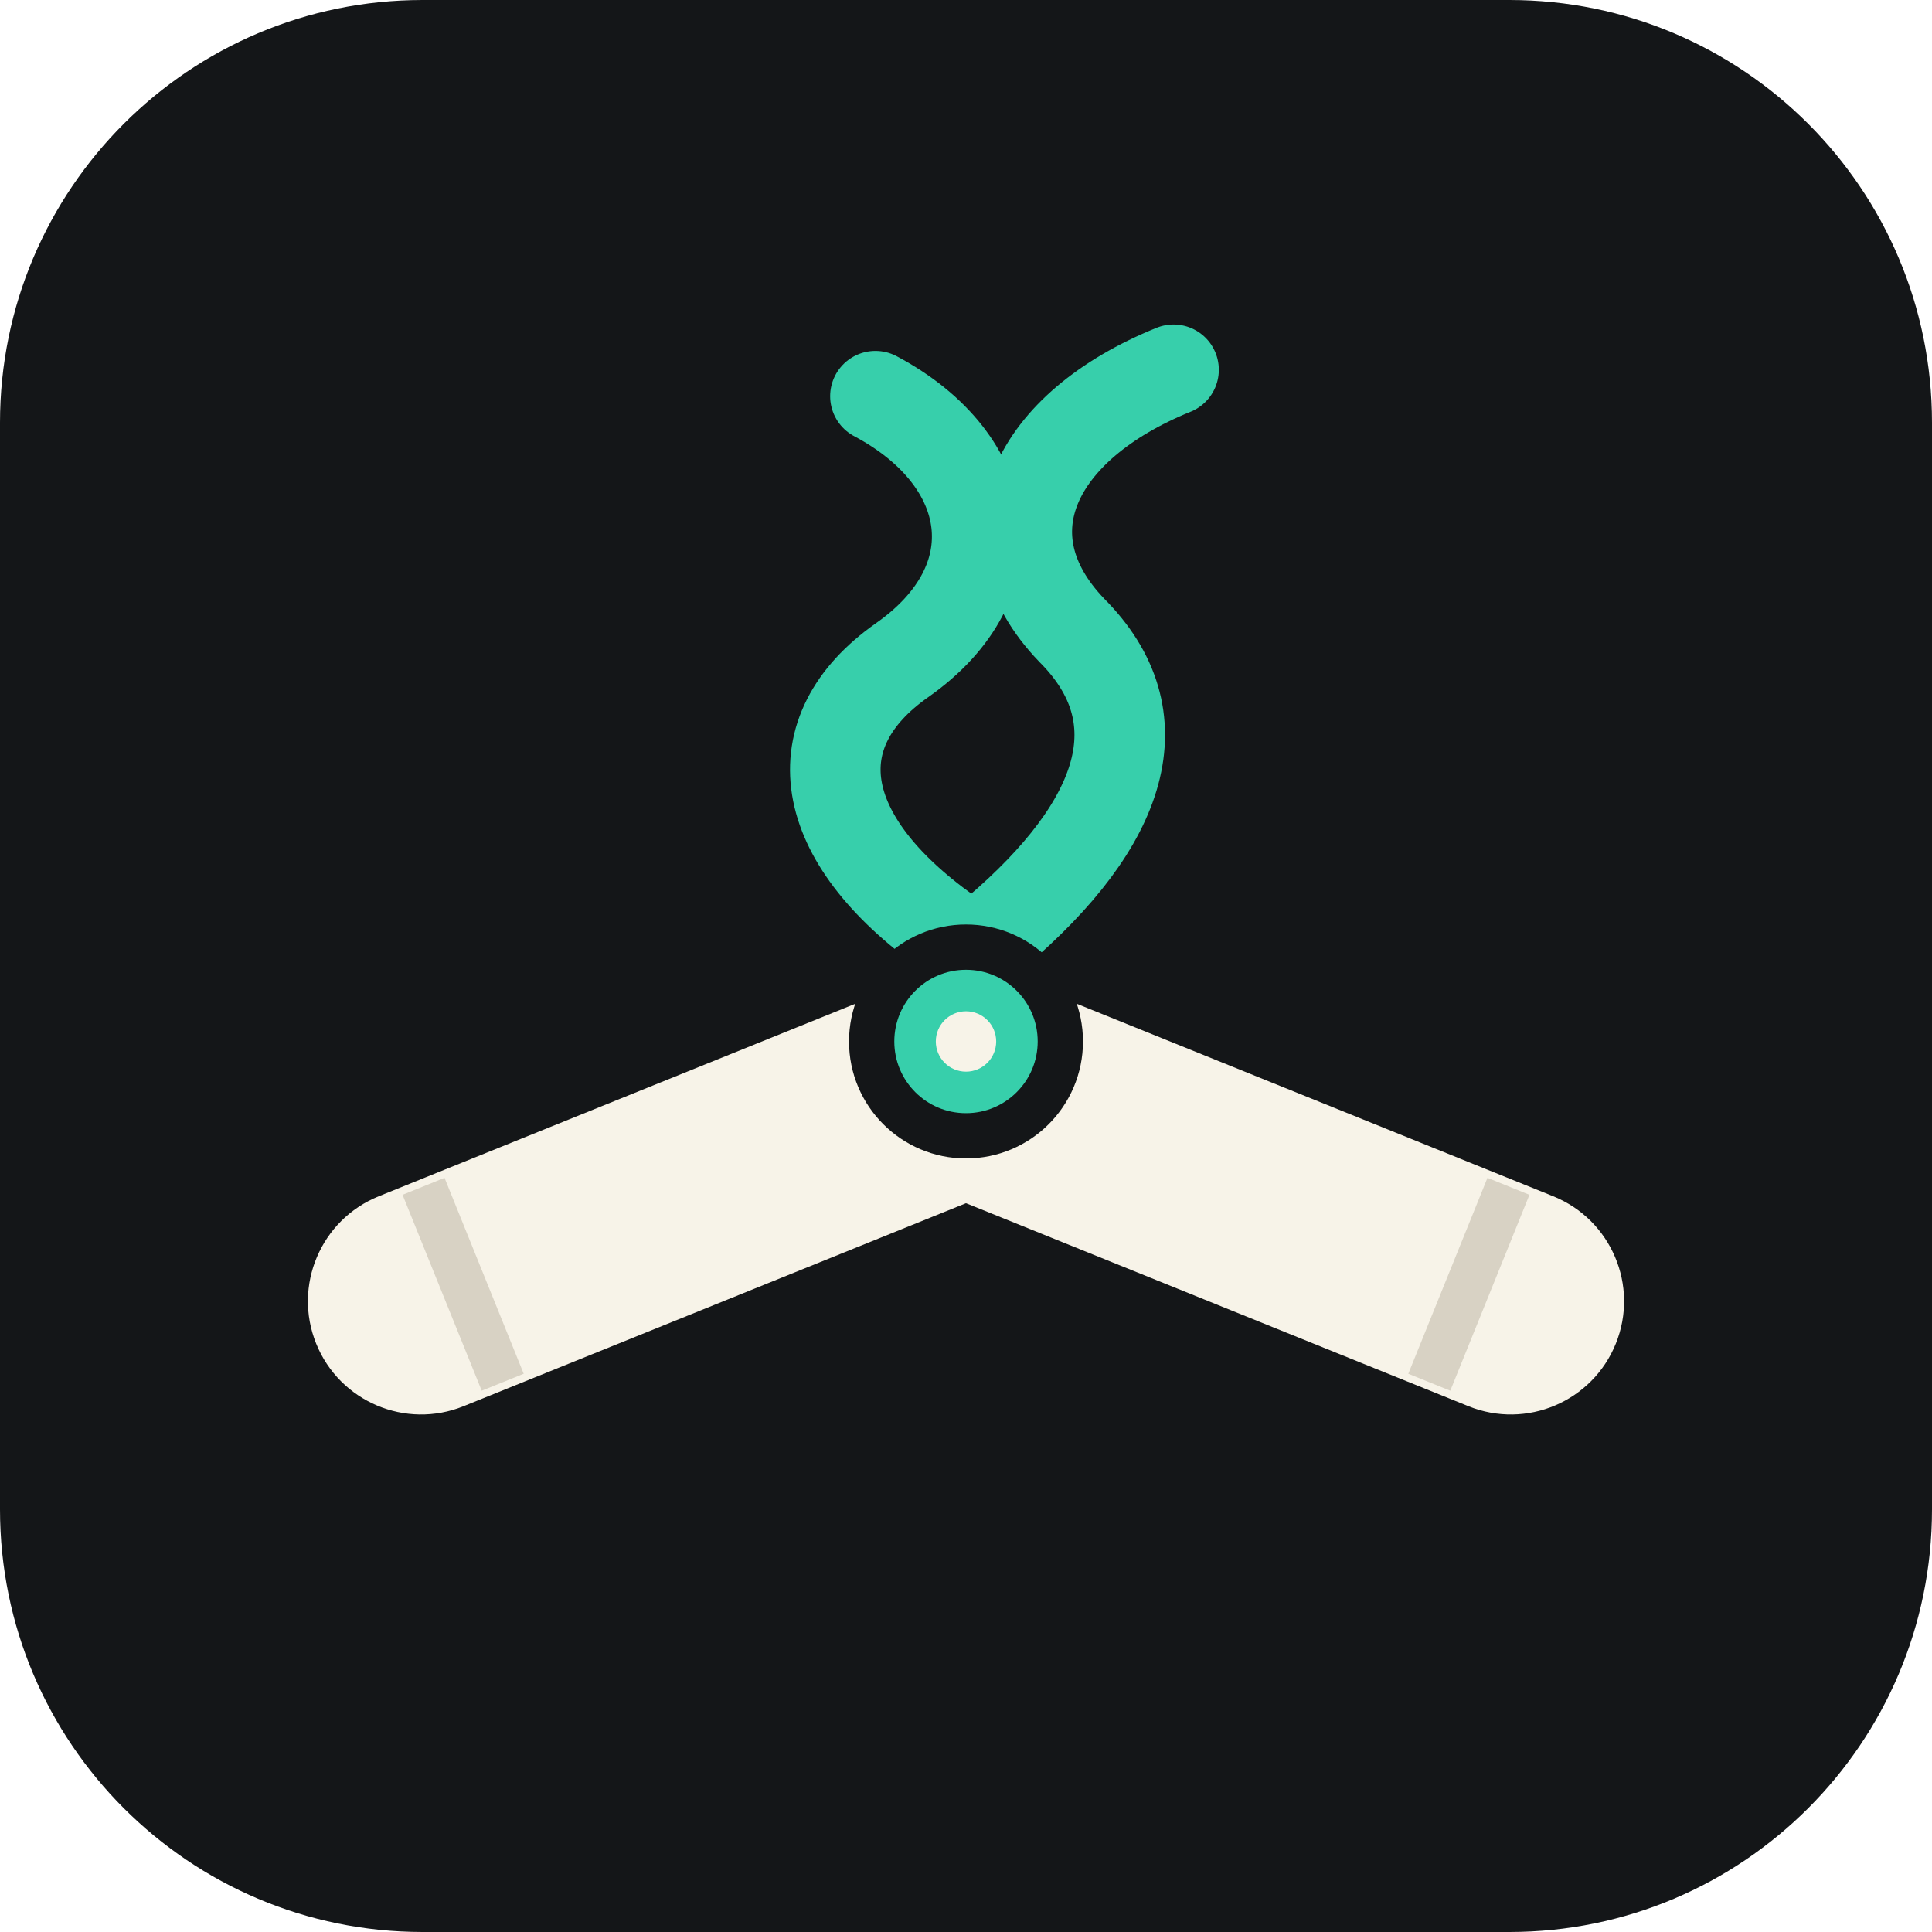
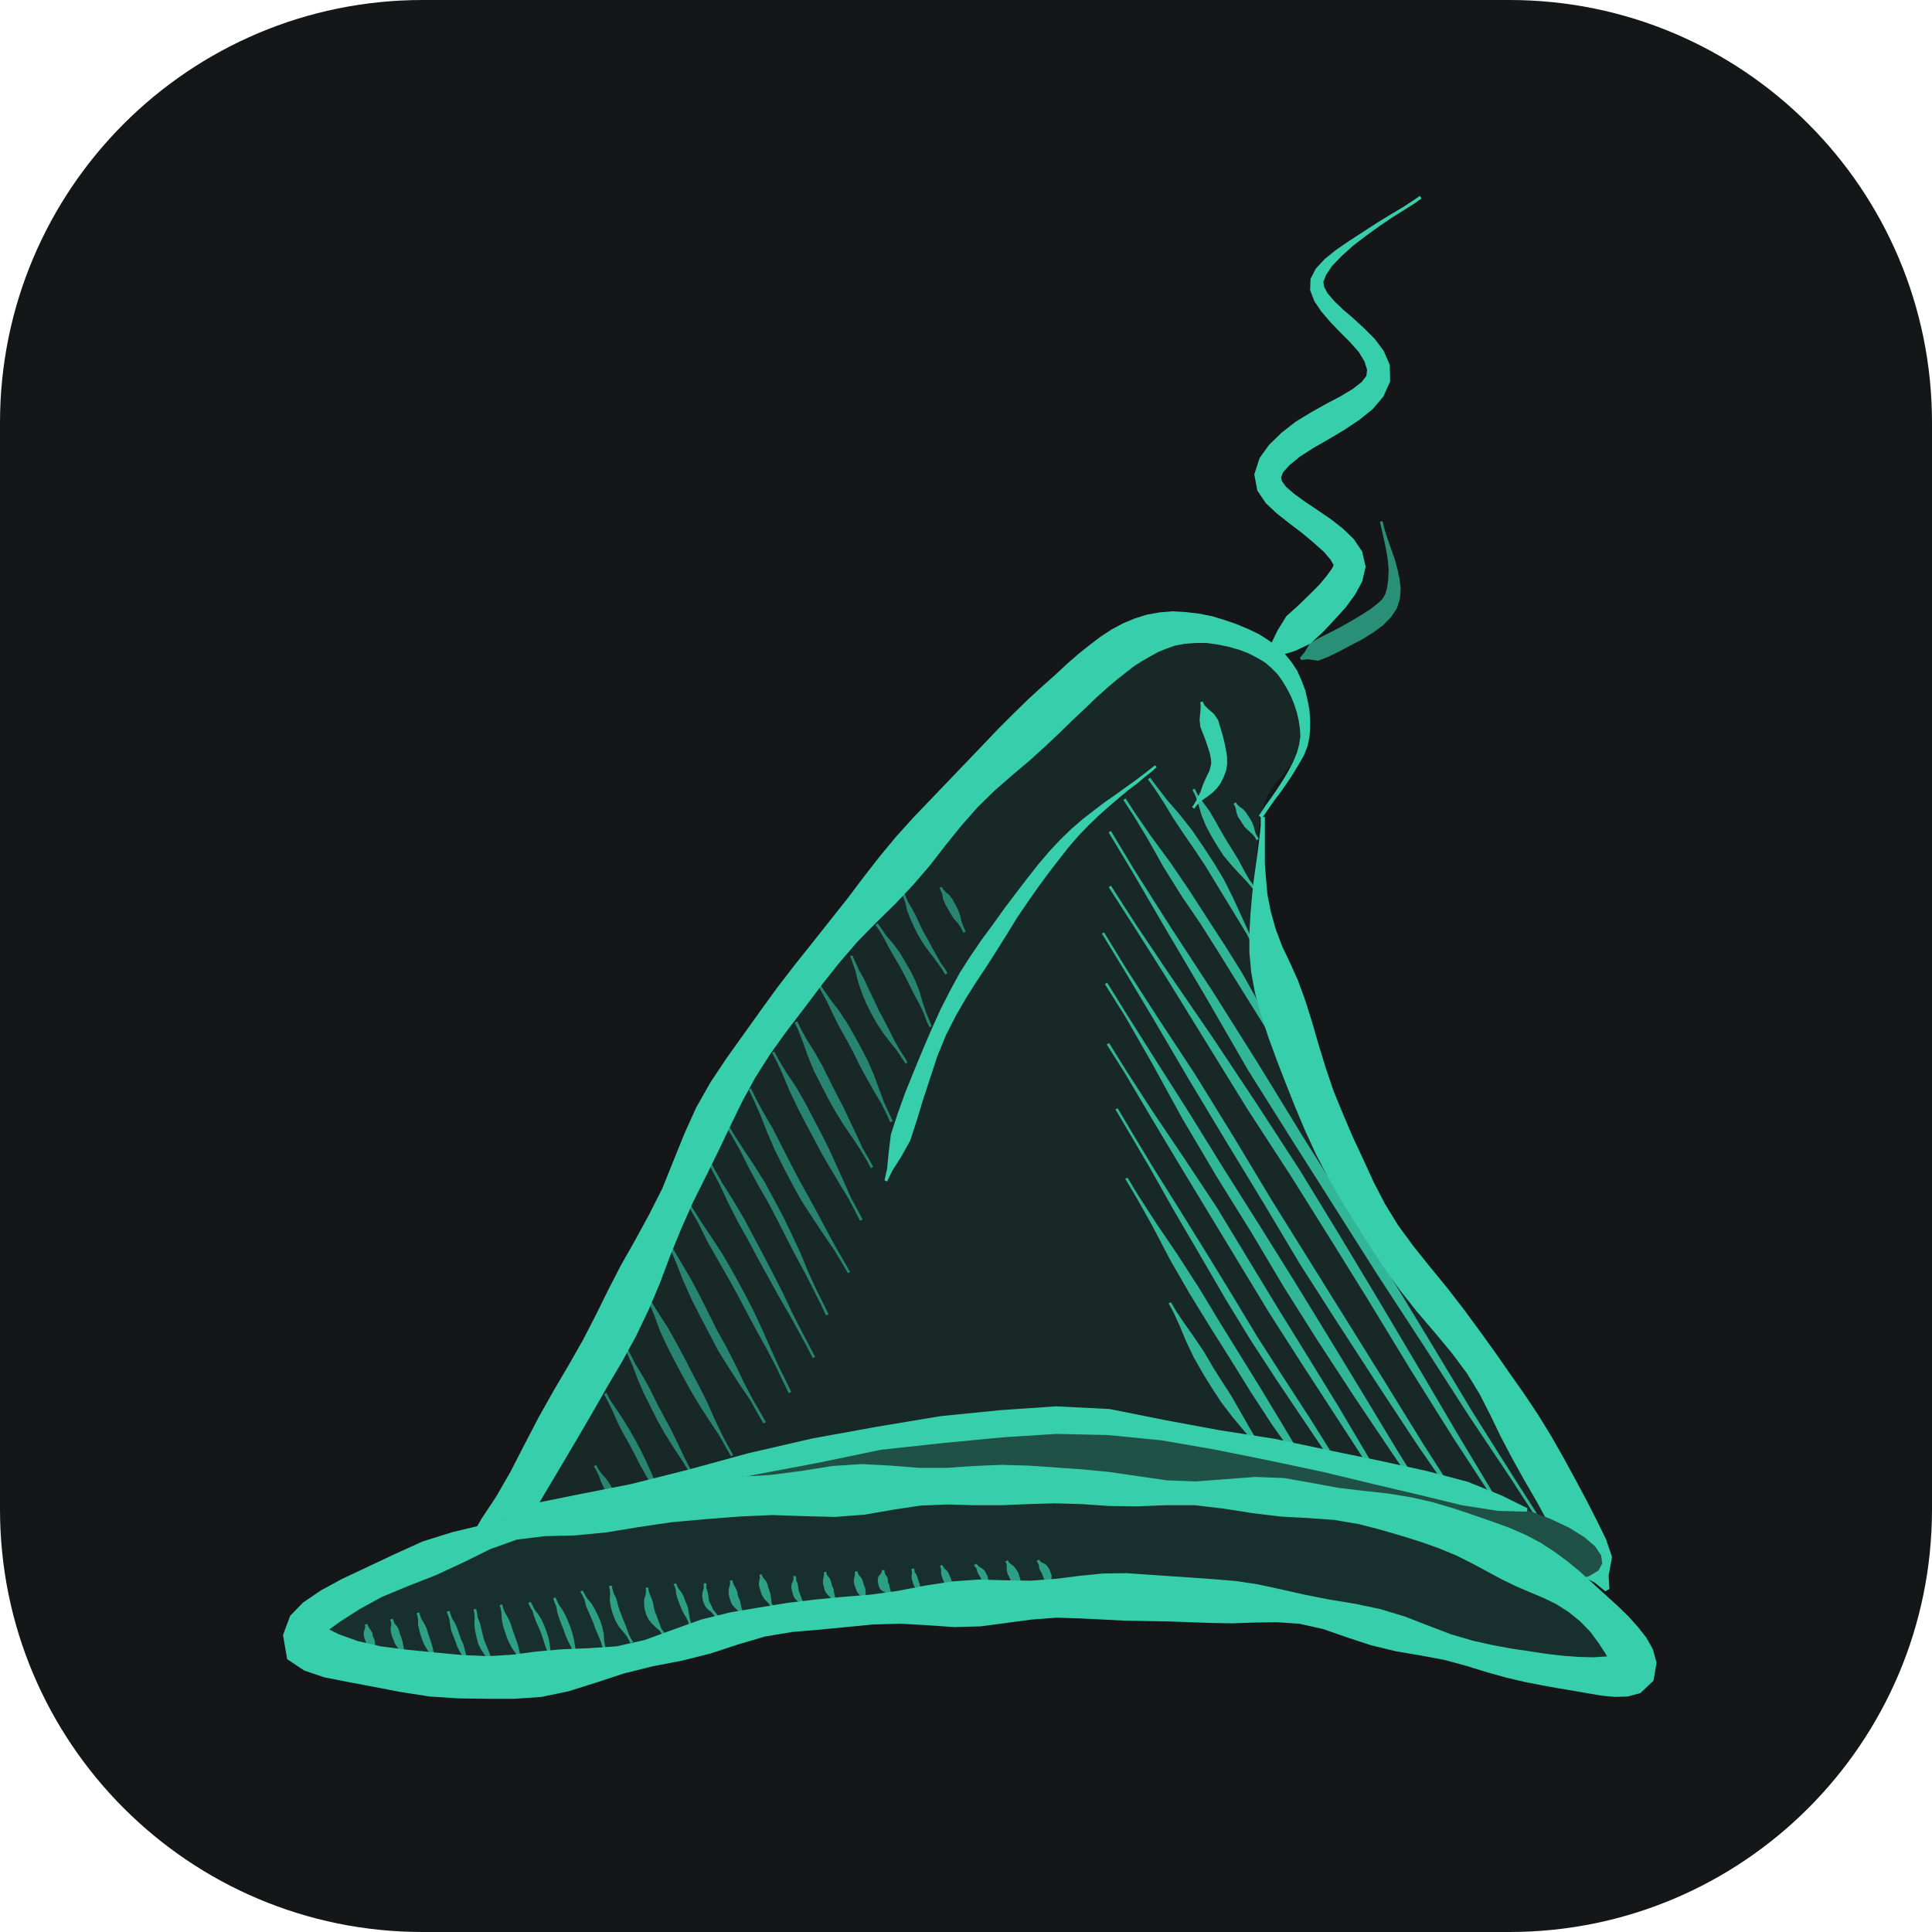
<svg xmlns="http://www.w3.org/2000/svg" viewBox="0 0 512 512" role="img" aria-label="Joint Bob icon">
  <rect width="512" height="512" rx="112" fill="#141618" />
-   <g id="smoke" fill="none" stroke="#37cfab" stroke-width="24" stroke-linecap="round">
-     <path d="M251 247c-35-25-39-53-12-72 30-21 25-53-7-70" />
-     <path d="M264 247c34-29 43-57 20-80-24-25-10-54 27-69" />
+   <g id="smoke">
+     <path fill="#37cfab" d="M333.7 175.4 335.2 173.6 336.8 170.7 338.6 167 340.9 163.3 344 160.5 347 157.6 349.6 155 351.6 152.6 352.9 150.8 353.3 150.1 353.4 149.7 352.6 148.3 350.8 146.2 348.1 143.8 345 141.2 341.7 138.7 338.4 136.1 335.5 133.4 333.2 130 332.4 125.7 333.8 121.4 336.3 117.9 339.6 114.7 343.3 111.8 347.4 109.3 351.5 107 355.3 105 358.6 103 360.9 101.2 362.1 99.6 362.3 98 361.6 95.8 360.1 93.3 357.8 90.7 355.2 88.1 352.6 85.4 350.2 82.6 348.3 79.8 347.2 76.9 347.3 73.9 348.7 71.2 351.1 68.6 354.1 66.2 357.6 63.8 361.3 61.4 365 59 368.6 56.8 371.8 54.9 374.4 53.2 376.3 51.9 376.7 52.6 374.9 53.9 372.2 55.6 369 57.6 365.6 59.9 362 62.5 358.6 65.1 355.5 67.9 353 70.5 351.4 72.9 350.7 74.7 350.9 76 351.8 77.7 353.6 79.8 356 82.1 358.8 84.5 361.6 87.1 364.4 89.9 366.7 93 368.3 96.7 368.4 101.1 366.6 105.1 363.8 108.4 360.2 111.3 356.3 113.9 352.1 116.4 348.1 118.7 344.5 121 341.7 123.3 340 125.2 339.5 126.5 339.7 127.5 340.8 129 343 130.9 345.9 133 349.2 135.2 352.7 137.6 355.9 140.1 358.8 142.9 361 146.2 361.9 150.2 361 154.1 359.1 157.6 356.6 161 353.6 164.3 350.5 167.6 347.2 170.6 343.2 172.5 339.3 173.7 336.3 174.9 334.5 176.2Z" />
+     <path fill="#37cfab" fill-opacity="0.65" d="M344.5 174.3 345.7 172.9 347.2 170.4 349.7 169 352.5 167.6 355.4 166.1 358.2 164.5 360.9 162.9 363.2 161.4 365 160 366.3 158.8 367.1 157.5 367.6 155.7 367.9 153.5 368 151.1 367.8 148.5 367.4 146 366.9 143.6 366.4 141.4 366 139.6 365.7 138.3 366.4 138.1 366.7 139.5 367.2 141.2 367.9 143.3 368.7 145.6 369.6 148.1 370.3 150.7 370.9 153.4 371.2 156 371 158.7 370.2 161.2 368.6 163.6 366.4 165.8 363.8 167.7 360.9 169.5 357.8 171.1 354.8 172.7 351.9 174.1 349.3 175.1 346.6 174.7 344.8 174.9Z" />
  </g>
-   <g id="joint-left" transform="rotate(-22 183 316)">
-     <rect x="76" y="286" width="220" height="60" rx="30" fill="#f7f3e8" />
-     <path d="M118 288v56" stroke="#d8d2c4" stroke-width="12" />
+   <g id="hat">
+     <path fill="#141618" d="M157.7 419.1 148.1 415.4 142.3 410.7 139.8 405.3 139.8 399.2 141.8 392.6 145.2 385.7 149.3 378.6 153.5 371.5 157.2 364.5 159.8 357.8 161.8 351.3 164.2 344.5 167 337.6 170.2 330.6 173.6 323.6 177.2 316.5 181 309.6 184.9 302.7 188.8 296 192.7 289.5 196.7 283.2 201 276.9 205.4 270.7 209.9 264.6 214.5 258.6 219.2 252.8 223.9 247 228.5 241.4 233.1 235.9 237.5 230.7 241.9 225.5 246.3 220.4 250.8 215.4 255.3 210.5 259.7 205.8 264.1 201.3 268.3 197 272.3 193 276.2 189.3 279.9 185.9 283.3 182.9 286.4 180.1 289.4 177.5 292.2 175.3 294.9 173.3 297.5 171.5 300.1 170 302.7 168.8 305.4 167.8 308.1 167.1 311.1 166.7 314.1 166.6 317.2 166.8 320.4 167.4 323.5 168.1 326.5 169.1 329.3 170.2 332 171.4 334.3 172.7 336.4 174.1 338.2 175.7 339.8 177.5 341.3 179.5 342.5 181.6 343.6 183.9 344.5 186.2 345.2 188.5 345.6 190.9 345.8 193.2 345.8 195.3 345.4 197.4 344.6 199.3 343.4 201.1 342 202.9 340.4 204.8 338.8 206.7 337.2 208.8 335.8 211.1 334.8 213.7 334 216.5 333.6 219.7 333.3 223 333 226.6 333 230.3 333 234.2 333.3 238.3 333.7 242.6 334.4 247.1 335.2 251.7 336.4 256.6 337.8 261.7 339.5 267.2 341.4 272.9 343.5 278.9 345.8 285 348.3 291.2 351 297.4 353.9 303.5 356.8 309.6 360 315.5 363.5 321.2 367.6 327 372.2 332.8 376.9 338.6 381.7 344.3 386.4 350 390.8 355.6 394.6 361.2 397.7 366.6 400 372 402.4 377.4 405.6 383.2 409.2 389 412.5 394.8 414.9 400.4 416 405.7 415.1 410.6 411.8 415 405.3 418.6 395.2 421.4 379.8 423.6 358.7 425.2 333.5 426.4 305.5 427.1 276 427.2 246.6 426.8 218.7 425.8 193.6 424.2 172.8 421.9Z" />
+     <path fill="#37cfab" fill-opacity="0.1" d="M157.7 419.1 148.1 415.4 142.3 410.7 139.8 405.3 139.8 399.2 141.8 392.6 145.2 385.7 149.3 378.6 153.5 371.5 157.2 364.5 159.8 357.8 161.8 351.3 164.2 344.5 167 337.6 170.2 330.6 173.6 323.6 177.2 316.5 181 309.6 184.9 302.7 188.8 296 192.7 289.5 196.7 283.2 201 276.9 205.4 270.7 209.9 264.6 214.5 258.6 219.2 252.8 223.9 247 228.5 241.4 233.1 235.9 237.5 230.7 241.9 225.5 246.3 220.4 250.8 215.4 255.3 210.5 259.7 205.8 264.1 201.3 268.3 197 272.3 193 276.2 189.3 279.9 185.9 283.3 182.9 286.4 180.1 289.4 177.5 292.2 175.3 294.9 173.3 297.5 171.5 300.1 170 302.7 168.8 305.4 167.8 308.1 167.1 311.1 166.7 314.1 166.6 317.2 166.8 320.4 167.4 323.5 168.1 326.5 169.1 329.3 170.2 332 171.4 334.3 172.7 336.4 174.1 338.2 175.7 339.8 177.5 341.3 179.5 342.5 181.6 343.6 183.9 344.5 186.2 345.2 188.5 345.6 190.9 345.8 193.2 345.8 195.3 345.4 197.4 344.6 199.3 343.4 201.1 342 202.9 340.4 204.8 338.8 206.7 337.2 208.8 335.8 211.1 334.8 213.7 334 216.5 333.6 219.7 333.3 223 333 226.6 333 230.3 333 234.2 333.3 238.3 333.7 242.6 334.4 247.1 335.2 251.7 336.4 256.6 337.8 261.7 339.5 267.2 341.4 272.9 343.5 278.9 345.8 285 348.3 291.2 351 297.4 353.9 303.5 356.8 309.6 360 315.5 363.5 321.2 367.6 327 372.2 332.8 376.9 338.6 381.7 344.3 386.4 350 390.8 355.6 394.6 361.2 397.7 366.6 400 372 402.4 377.4 405.6 383.2 409.2 389 412.5 394.8 414.9 400.4 416 405.7 415.1 410.6 411.8 415 405.3 418.6 395.2 421.4 379.8 423.6 358.7 425.2 333.5 426.4 305.5 427.1 276 427.2 246.6 426.8 218.7 425.8 193.6 424.2 172.8 421.9Z" />
+     <path fill="#37cfab" fill-opacity="0.85" d="M327.5 212.6 327.8 213.1 328.5 213.8 329.4 214.4 330.1 215.2 330.7 216.1 331.3 217 331.8 217.9 332.2 218.9 332.5 220 332.8 221 333.3 221.8 333.6 222.3 333 222.7 332.7 222.1 332.2 221.4 331.5 220.7 330.6 219.9 329.8 219.1 329.3 218.3 328.7 217.4 328.1 216.5 327.7 215.4 327.5 214.3 327.2 213.5 326.9 213ZM316.6 209 317.4 210.6 318.8 212.6 320.5 214.9 322.1 217.6 323.6 220.3 325 222.7 326.5 225.1 328.1 227.7 329.6 230.5 331 233 332.4 234.9 333.5 236.3 332.9 236.8 331.9 235.4 330.3 233.5 328.3 231.4 326.2 229.1 324.2 226.7 322.6 224.2 321.1 221.7 319.6 218.9 318.4 216 317.6 213.2 316.8 210.9 316 209.3ZM304.8 206.1 306.6 208.5 309.2 211.9 312.5 215.7 315.9 220 318.9 224.4 321.7 228.7 324.3 233 326.7 237.8 329 242.8 331.1 247.4 333 251.1 334.5 253.8 333.9 254.2 332.4 251.5 330.5 247.7 327.9 243.4 325.1 238.8 322.3 234.2 319.7 229.9 317 225.8 313.9 221.3 310.9 216.8 308.3 212.5 306 209 304.2 206.5ZM298.3 211.6 301.1 215.9 305.1 221.7 310.1 228.5 315.2 236 320.1 243.6 324.7 250.7 329.2 257.9 333.6 265.8 337.9 273.8 341.8 281.3 345.4 287.4 348 291.9 347.4 292.2 344.8 287.8 341.2 281.7 336.7 274.5 331.9 266.8 327.1 259.1 322.7 252 318.2 244.9 313.1 237.4 308.3 229.7 304.2 222.4 300.5 216.3 297.7 212ZM386.1 352.8 388.1 356.2 391.1 360.7 394.8 365.9 398.6 371.7 402.3 377.6 405.7 383 409.1 388.4 412.7 394.4 416.2 400.4 419.4 405.9 422.3 410.5 424.4 413.8 423.8 414.2 421.7 410.9 418.8 406.3 415.1 401 411.2 395.3 407.3 389.6 403.8 384.2 400.3 378.8 396.6 373 393.1 367 390.1 361.3 387.5 356.5 385.5 353.2ZM294.4 220.2 300.9 231 310.3 245.8 321.6 263.1 333.5 282 345.2 301.1 356.2 318.6 367.2 336.1 378.8 355.2 390.3 374.3 401.4 391.9 410.8 406.6 417.5 417.3 416.9 417.7 410.2 407 400.7 392.3 389.2 375.1 377.1 356.3 364.9 337.6 353.8 320.1 342.7 302.6 330.8 283.7 319.6 264.3 309.1 246.5 300.3 231.4 293.8 220.6ZM294.4 234.7 300.9 244.8 310.1 258.5 321.2 274.7 332.9 292.3 344.4 310 354.6 326.7 364.7 343.5 375.5 361.7 386.2 379.9 396.3 396.7 404.8 410.9 410.9 421.1 410.3 421.5 404.2 411.3 395.6 397.1 384.9 380.7 373.7 362.8 362.7 344.7 352.4 328.1 342 311.5 330.5 293.8 319.4 275.8 309.1 259.1 300.3 245.2 293.8 235.1ZM292.6 247.1 298.4 256.6 306.7 269.5 316.7 284.7 327 301.4 337.1 318.2 346.7 333.6 356.3 349 366.7 365.7 377 382.4 386.8 397.7 395.1 410.6 401 420 400.4 420.4 394.5 411 386.1 398.1 375.8 383.2 365 366.8 354.3 350.3 344.5 335 335.2 319.4 325 302.6 314.9 285.8 305.7 270.1 297.8 256.9 292 247.4ZM293.4 260.4 298.8 269.1 306.3 281 315.2 295 324.6 310.2 334.2 325.4 343 339.5 351.7 353.7 361 369 370.3 384.4 379.1 398.5 386.7 410.3 392.1 418.9 391.5 419.3 386.1 410.7 378.4 398.9 369 385.2 359 370.3 349.2 355.3 340.3 341.2 331.8 326.9 322.3 311.6 313.2 296.2 305.2 281.6 298.2 269.4 292.8 260.8ZM293.9 276.4 298.7 284.1 305.5 294.6 313.8 306.9 322.6 320.2 330.9 333.9 338.6 346.6 346.4 359.2 354.8 372.9 362.9 386.6 370.6 399.4 377.3 409.9 382.1 417.6 381.5 418 376.7 410.3 370 399.7 361.8 387.3 353.1 373.9 344.4 360.5 336.4 348 328.7 335.3 320.4 321.6 312.1 307.9 304.5 295.2 298.1 284.4 293.3 276.8ZM296.2 293.7 300.1 300.3 305.6 309.4 312.3 320.1 319.5 331.7 326.6 343.3 333.1 354.1 339.9 364.7 347.3 376.1 354.5 387.6 361.1 398.4 367 407.3 371.2 413.7 370.6 414.1 366.4 407.7 360.6 398.8 353.5 388.3 345.9 377 338.3 365.7 331.4 355.1 324.8 344.3 318 332.6 311.1 320.8 304.9 309.8 299.5 300.6 295.6 294ZM298.8 312.1 301.9 317.2 306.5 324.3 312 332.4 317.8 341.4 323.3 350.5 328.5 358.9 333.7 367.3 339.2 376.4 344.7 385.6 349.9 394 354.5 401 357.8 406 357.2 406.4 353.9 401.3 349.2 394.5 343.4 386.4 337.2 377.7 331.4 368.8 326.2 360.4 320.9 352 315.3 342.9 310 333.7 305.4 324.9 301.3 317.6 298.2 312.4ZM310.3 345.1 311.7 347.5 313.8 350.6 316.4 354.3 319.1 358.3 321.5 362.4 323.9 366.2 326.3 369.9 328.7 374.1 331.1 378.3 333.4 382.2 335.5 385.3 337.1 387.5 336.5 387.9 334.9 385.7 332.7 382.7 329.7 379.2 326.6 375.5 323.7 371.7 321.2 367.9 318.8 364 316.4 359.8 314.3 355.4 312.6 351.3 311 347.8 309.7 345.4Z" />
+     <path fill="#37cfab" fill-opacity="0.55" d="M249.6 235 249.9 235.6 250.6 236.4 251.6 237.2 252.4 238.3 253 239.4 253.6 240.5 254.1 241.6 254.5 242.8 254.8 244.1 255.2 245.3 255.6 246.2 255.9 246.9 255.3 247.2 255 246.5 254.5 245.6 253.8 244.6 252.9 243.6 252.2 242.6 251.6 241.6 251 240.5 250.4 239.4 249.9 238.2 249.7 236.9 249.3 236 249 235.3ZM239.3 235.8 239.8 237 240.5 238.8 241.7 240.8 242.8 242.9 243.8 245.1 244.8 247.1 245.9 249 247 251.1 248.2 253.2 249.3 255.2 250.4 256.7 251.1 257.9 250.5 258.3 249.8 257.1 248.7 255.5 247.4 253.7 245.9 251.8 244.5 249.8 243.3 247.8 242.3 245.8 241.3 243.6 240.4 241.3 239.9 239.1 239.2 237.3 238.6 236.1ZM232.6 244.7 233.6 246.1 234.9 248 236.7 250.1 238.5 252.5 240 255.1 241.4 257.5 242.6 260 243.7 262.8 244.5 265.6 245.4 268.3 246.3 270.4 246.9 272 246.3 272.2 245.6 270.7 244.8 268.5 243.6 266 242.2 263.4 240.9 260.8 239.7 258.4 238.4 256 236.9 253.5 235.5 251 234.2 248.5 233 246.5 232 245.1ZM225.9 253.2 226.6 254.8 227.6 257 229 259.5 230.3 262.3 231.6 265 232.8 267.6 234.1 270 235.5 272.7 236.9 275.5 238.3 278 239.6 280 240.5 281.5 240 281.9 239 280.4 237.7 278.4 235.9 276.2 234 273.7 232.3 271.1 230.9 268.6 229.6 266 228.4 263.1 227.4 260.2 226.7 257.3 225.9 255 225.3 253.4ZM217 260.3 218.2 262.2 220 264.8 222.3 267.8 224.5 271.1 226.5 274.6 228.3 277.9 230 281.2 231.6 284.9 233 288.7 234.3 292.2 235.6 295 236.6 297.1 235.9 297.4 235 295.3 233.6 292.5 231.7 289.3 229.7 285.8 227.8 282.3 226.2 279 224.5 275.8 222.5 272.3 220.7 268.7 219.1 265.3 217.6 262.6 216.4 260.7ZM211.3 270.7 212.3 272.8 213.9 275.7 216 279 218 282.6 219.9 286.4 221.6 289.8 223.4 293.2 225.2 297 227 300.8 228.6 304.3 230.3 307.2 231.4 309.2 230.8 309.6 229.7 307.5 228 304.7 225.9 301.5 223.5 298 221.3 294.4 219.4 291 217.6 287.5 215.7 283.8 214.1 279.9 212.8 276.2 211.6 273.1 210.6 271ZM205.2 278.7 206.5 281.1 208.5 284.4 211 288.1 213.4 292.3 215.6 296.5 217.7 300.5 219.7 304.5 221.7 308.9 223.7 313.3 225.5 317.4 227.3 320.7 228.6 323.2 227.9 323.5 226.7 321.1 224.9 317.7 222.6 313.9 220.1 309.7 217.7 305.6 215.6 301.6 213.5 297.7 211.3 293.4 209.2 289 207.5 284.9 205.9 281.4 204.6 279ZM199 288.4 200.3 291.1 202.3 294.8 204.8 299.1 207.2 303.8 209.6 308.5 211.9 312.9 214.3 317.2 216.8 321.8 219.3 326.5 221.7 330.9 223.8 334.5 225.3 337.1 224.7 337.4 223.2 334.8 221.1 331.3 218.3 327.2 215.3 322.7 212.4 318.2 210 313.9 207.7 309.5 205.3 304.7 203.2 299.8 201.4 295.2 199.7 291.4 198.4 288.7ZM193 298.1 194.6 300.8 196.9 304.4 199.7 308.6 202.6 313.2 205.2 318 207.6 322.5 209.8 327.1 212.1 332 214.2 337.1 216.3 341.7 218.2 345.5 219.6 348.3 218.9 348.6 217.6 345.8 215.7 342 213.4 337.5 210.8 332.7 208.3 327.8 206 323.3 203.7 318.9 201 314.2 198.4 309.4 196.1 304.8 194 301.1 192.4 298.5ZM187.7 306.7 189.2 309.6 191.4 313.5 194.3 318.1 197.2 323 199.9 328.1 202.4 332.8 204.9 337.6 207.5 342.7 210 348 212.4 352.7 214.5 356.7 216 359.6 215.4 359.9 213.9 357 211.8 353.1 209.2 348.4 206.3 343.4 203.5 338.3 200.9 333.6 198.4 328.9 195.6 323.9 193 318.8 190.7 313.9 188.6 309.9 187.1 307ZM181.9 317.3 183.5 320.1 185.8 323.8 188.7 328.1 191.8 332.9 194.6 337.8 197.1 342.4 199.5 347 201.9 352.1 204.2 357.3 206.3 362 208.3 366 209.7 368.9 209 369.2 207.6 366.3 205.7 362.3 203.3 357.7 200.6 352.8 197.9 347.8 195.5 343.2 193 338.7 190.2 333.8 187.4 328.9 185.1 324.2 182.9 320.4 181.3 317.6ZM177 328.1 178.3 330.8 180.4 334.4 182.9 338.6 185.4 343.3 187.8 348.1 190 352.5 192.4 356.8 194.8 361.5 197.1 366.3 199.4 370.7 201.5 374.3 203 376.9 202.3 377.2 200.8 374.6 198.8 371 196 366.9 193.1 362.4 190.3 357.9 188 353.5 185.7 349.1 183.3 344.4 181.1 339.5 179.3 334.9 177.7 331.1 176.3 328.4ZM171.4 342.5 172.6 344.9 174.5 348 176.9 351.7 179.2 355.8 181.4 359.9 183.4 363.8 185.4 367.6 187.5 371.8 189.4 376.1 191.3 380.1 193 383.3 194.3 385.6 193.7 385.9 192.4 383.6 190.6 380.4 188.2 376.8 185.6 372.8 183.2 368.8 181.1 365 179 361.1 176.9 357 174.9 352.7 173.4 348.6 172 345.2 170.8 342.8ZM165.8 356.5 166.9 358.6 168.4 361.5 170.4 364.8 172.4 368.4 174.2 372.1 176 375.5 177.8 378.8 179.6 382.5 181.4 386.3 183.2 389.7 184.9 392.4 186.1 394.5 185.5 394.8 184.3 392.8 182.6 390 180.6 386.8 178.3 383.3 176.1 379.8 174.2 376.4 172.5 373 170.6 369.2 169 365.5 167.6 361.8 166.3 358.9 165.2 356.8ZM160.7 369.1 161.6 370.9 163.1 373.1 164.9 375.8 166.7 378.7 168.4 381.7 169.9 384.5 171.3 387.4 172.7 390.5 174 393.7 175.3 396.7 176.5 399.1 177.3 400.8 176.7 401.1 175.8 399.4 174.7 397 173.1 394.2 171.3 391.2 169.6 388.2 168.2 385.4 166.7 382.6 165 379.6 163.5 376.6 162.2 373.6 161 371.2 160.1 369.5ZM158 388.2 158.5 389.2 159.3 390.4 160.5 391.7 161.6 393.3 162.5 394.9 163.4 396.5 164.2 398 164.9 399.8 165.5 401.6 166.1 403.2 166.8 404.6 167.2 405.5 166.6 405.8 166.1 404.9 165.5 403.5 164.6 402 163.5 400.5 162.6 398.9 161.7 397.3 160.9 395.8 160 394.2 159.2 392.5 158.6 390.8 157.9 389.5 157.4 388.6Z" />
+     <path fill="#37cfab" d="M123.4 418.5 124.2 414.1 124.4 408 127.6 402.5 131.5 396.6 135.3 390 139 382.8 142.8 375.5 146.8 368.4 150.8 361.6 154.5 355.1 157.8 348.7 161.1 342 164.5 335.4 168.3 328.7 172 321.9 175.5 315 178.4 307.8 181.3 300.6 184.5 293.5 188.3 286.8 192.5 280.5 197 274.2 201.5 267.9 206 261.7 210.7 255.6 215.4 249.7 220 243.9 224.6 238.1 228.9 232.4 233.1 227 237.5 221.7 242.1 216.6 246.8 211.7 251.4 206.9 255.9 202.2 260.3 197.6 264.5 193.2 268.6 189.1 272.5 185.3 276.2 181.9 279.7 178.8 282.8 175.9 285.8 173.3 288.8 170.9 291.7 168.7 294.6 166.8 297.6 165.2 300.7 163.9 303.9 162.9 307.2 162.3 310.7 162 314.2 162.2 317.7 162.6 321.2 163.3 324.5 164.3 327.7 165.4 330.8 166.7 333.7 168.1 336.2 169.7 338.5 171.4 340.5 173.3 342.3 175.5 343.8 177.8 344.9 180.3 345.9 182.9 346.5 185.5 347 188.1 347.2 190.6 347.2 193.1 347 195.4 346.5 197.8 345.5 200.3 344.1 202.7 342.6 205.2 341 207.6 339.4 209.9 337.8 212 336.4 214 335.3 215.6 334.5 216.8 333.6 216.2 334.4 215 335.5 213.3 336.9 211.4 338.4 209.2 339.9 206.9 341.4 204.4 342.7 201.9 343.7 199.5 344.3 197.3 344.6 195.2 344.5 193.2 344.2 191.1 343.7 188.9 343 186.7 342.1 184.5 341 182.4 339.8 180.4 338.5 178.6 336.9 177 335.3 175.6 333.3 174.4 331 173.2 328.4 172.2 325.6 171.4 322.7 170.8 319.7 170.4 316.8 170.4 314 170.6 311.4 171.1 309.1 171.9 306.9 172.8 304.9 173.9 302.8 175.1 300.6 176.5 298.4 178.2 296 180.1 293.4 182.3 290.6 184.8 287.6 187.7 284.3 190.8 280.8 194.2 277 197.8 272.8 201.6 268.3 205.4 263.6 209.5 259 214 254.7 218.9 250.5 224.1 246.4 229.4 242 234.5 237.3 239.5 232.2 244.5 227.1 249.7 222.3 255.3 217.7 261.1 213.2 267.1 208.6 273.1 204.2 279.2 200.2 285.5 196.7 291.9 193.5 298.5 190.3 305.2 187 311.9 183.6 318.7 180.5 325.7 177.6 332.8 174.9 340 171.9 347.1 168.6 354 165 360.6 161.1 367.2 157.1 374.2 152.9 381.4 148.7 388.5 144.6 395.4 140.7 402 137.1 408.2 133.5 413.4 128 416.3 124.6 419.2ZM335.2 216.5 335.2 218.8 335.2 221.7 335.2 225.1 335.2 228.8 335.5 232.9 335.9 237.2 336.8 241.7 338.1 246.3 339.8 250.8 341.9 255.2 344 259.9 345.9 265.1 347.7 270.8 349.4 276.7 351.3 282.9 353.4 289.1 355.9 295.2 358.5 301.3 361.3 307.3 364 313.2 367 319 370.5 324.7 374.6 330.3 379.1 335.9 383.6 341.4 388 347.1 392.2 352.8 396.3 358.5 400.2 364.1 404 369.5 407.6 374.9 411.1 380.6 414.4 386.4 417.5 392.1 420.5 397.7 423.2 403 425.6 407.9 427.2 412.6 426.3 417.6 426.5 421.1 425.4 421.7 422.6 419.4 418 417.1 415.3 413 412.8 408.2 410 403 407 397.5 403.8 392 400.7 386.4 397.7 380.7 395 375.1 392.2 369.6 388.8 364 384.7 358.5 380.2 353.1 375.5 347.6 371 341.9 366.8 336 362.8 329.9 359 323.9 355.4 318 352 312.1 348.8 306 345.9 299.7 343.2 293.3 340.7 287 338.3 280.8 336.1 274.8 334.2 268.9 332.6 263.2 331.6 257.8 331.1 252.4 331.1 247.2 331.4 242.1 331.8 237.4 332.3 232.9 332.9 228.7 333.4 225 333.8 221.7 334.1 218.8 334.1 216.5ZM234.4 312.8 235.1 309.7 235.5 305.5 236.1 300.6 237.8 295.4 239.8 289.8 242.1 284.1 244.5 278.3 246.9 272.7 249.3 267.4 251.8 262.5 254.3 257.9 257.1 253.5 260.1 249.1 263.2 244.9 266.2 240.7 269.3 236.6 272.3 232.7 275.2 229 278.1 225.6 281 222.5 283.9 219.7 286.9 217.1 290 214.7 292.9 212.5 295.8 210.5 298.4 208.6 300.8 206.9 302.9 205.3 304.7 203.9 306.1 202.8 306.5 203.3 305.2 204.5 303.4 205.9 301.4 207.6 299 209.4 296.6 211.4 293.9 213.7 291.2 216.1 288.5 218.7 285.8 221.5 283.2 224.5 280.7 227.7 278 231.2 275.2 235 272.4 239 269.6 243.1 266.9 247.5 264.2 251.8 261.4 256.2 258.6 260.4 255.9 264.7 253.3 269.2 250.7 274.3 248.4 279.9 246.5 285.7 244.6 291.5 242.9 297.1 241.2 302.3 238.8 306.6 236.5 310.2 235.1 313.1ZM318.7 185.9 319.2 186.9 320.3 188 321.7 189.2 322.8 190.8 323.4 192.8 324 194.8 324.5 196.8 324.9 198.8 325.2 200.7 325.2 202.6 324.9 204.3 324.3 205.9 323.5 207.5 322.5 208.9 321.3 210.1 320 211.1 318.7 212 317.7 212.8 317 213.6 316.5 214.3 315.9 213.9 316.4 213.2 317 212.2 317.6 211 318.2 209.7 318.7 208.2 319.3 206.8 319.9 205.5 320.5 204.3 320.8 203.2 321 202.2 320.9 201.1 320.6 199.6 320.1 198 319.5 196.2 318.8 194.4 318.1 192.6 317.9 190.7 318.1 188.8 318.2 187.2 318.1 186.1Z" />
+     <path fill="#141618" d="M133.9 402.6 142.8 400 154.4 396.9 167.9 393.6 183.1 390.2 199.4 386.8 216.2 383.7 233.2 381 249.8 378.8 265.5 377.3 279.9 376.7 293.8 377.1 308.1 378.3 322.6 380.3 337 382.8 351 385.7 364.3 388.8 376.6 392 387.6 395 397.1 397.9 404.7 400.2 410.8 402.5 415.9 404.9 419.9 407.4 422.7 409.8 424.3 412.2 424.6 414.3 423.6 416.2 421.1 417.7 417.2 418.7 411.8 419.1 404.3 418.7 394.6 417.4 383 415.5 369.9 413.2 355.7 410.7 340.7 408.2 325.2 405.9 309.7 404 294.5 402.9 279.9 402.6 264.9 403.4 248.5 405.1 231.1 407.5 213.5 410.4 196 413.5 179.2 416.6 163.5 419.4 149.6 421.7 138 423.2 129.1 423.8 122.7 423.4 117.9 422.3 114.7 420.7 113.1 418.6 113 416.1 114.3 413.5 117.2 410.6 121.4 407.8 127 405.1Z" />
+     <path fill="#37cfab" fill-opacity="0.32" d="M133.9 402.6 142.8 400 154.4 396.9 167.9 393.6 183.1 390.2 199.4 386.8 216.2 383.7 233.2 381 249.8 378.8 265.5 377.3 279.9 376.7 293.8 377.1 308.1 378.3 322.6 380.3 337 382.8 351 385.7 364.3 388.8 376.6 392 387.6 395 397.1 397.9 404.7 400.2 410.8 402.5 415.9 404.9 419.9 407.4 422.7 409.8 424.3 412.2 424.6 414.3 423.6 416.2 421.1 417.7 417.2 418.7 411.8 419.1 404.3 418.7 394.6 417.4 383 415.5 369.9 413.2 355.7 410.7 340.7 408.2 325.2 405.9 309.7 404 294.5 402.9 279.9 402.6 264.9 403.4 248.5 405.1 231.1 407.5 213.5 410.4 196 413.5 179.2 416.6 163.5 419.4 149.6 421.7 138 423.2 129.1 423.8 122.7 423.4 117.9 422.3 114.7 420.7 113.1 418.6 113 416.1 114.3 413.5 117.2 410.6 121.4 407.8 127 405.1Z" />
+     <path fill="#37cfab" d="M133.8 402.1 142.1 398.3 153.5 396 167.2 393.3 182.3 389.5 198.4 385.1 215.3 381.2 232.4 378.1 249.2 375.3 265.2 373.7 279.8 372.7 294 373.4 308.5 376.3 323.1 379 337.8 381.3 352 384.3 365.6 387.1 378 389.8 389 392.7 397.9 396.3 404.8 399.7 404.6 400.6 397 400.4 387.4 398.9 376.3 396.2 364 393.3 350.7 390.1 336.6 387.1 322.2 384.2 307.8 381.7 293.6 380.3 279.9 380 265.8 380.9 250.1 382.4 233.5 384.2 216.6 387.7 199.6 390.9 183.4 394.7 168.4 398.7 154.8 401.6 143.2 403.4 133.9 403ZM129.1 423.4 137.8 419.8 149.4 417.2 163.4 414.9 178.9 411.9 195.8 409.1 213.2 406 230.7 402.7 248.1 400.9 264.6 399.7 279.8 398.9 294.6 399.1 309.9 400.1 325.3 402.1 340.6 405.1 355.6 407.5 369.8 409.3 383 411.3 394.6 413.5 404.2 416.5 411.7 419.3 411.6 420 403.6 420.5 393.5 419.7 382 417.1 368.9 415.1 354.7 412.9 339.9 410.2 324.6 408.6 309.3 407.3 294.3 405.7 279.9 405.7 265.1 407 248.9 408 231.7 409.6 214.1 411.7 196.6 414.3 180 418.1 164.4 420.7 150.4 422.6 138.5 424.3 129.2 424.2Z" />
+     <path fill="#141618" d="M79.7 433.2 80.6 431 83.3 428.3 87.4 425.4 92.8 422.2 99.1 418.9 106.1 415.7 113.6 412.6 121.3 409.7 128.9 407.1 136.2 405 143.6 403.2 151.5 401.7 159.9 400.5 168.7 399.4 177.6 398.6 186.6 397.8 195.5 397.2 204.3 396.6 212.9 396.1 221 395.5 228.8 395 236.4 394.7 243.8 394.4 251.1 394.1 258.2 394 265.4 393.9 272.5 393.9 279.6 394 286.8 394.1 294 394.4 301.4 394.6 309.1 394.9 316.8 395.2 324.6 395.6 332.3 396 339.9 396.6 347.2 397.3 354.2 398.1 360.9 399.1 367 400.2 372.7 401.6 378.2 403.1 383.3 404.8 388.1 406.6 392.6 408.6 396.9 410.6 401 412.7 404.8 414.8 408.4 417 411.8 419.1 415.1 421.4 418.4 423.9 421.6 426.6 424.5 429.4 427.2 432.2 429.5 434.9 431.3 437.3 432.6 439.5 433.1 441.3 433 442.6 432 443.5 430.3 444 427.9 444.2 425 444.1 421.6 443.8 417.8 443.3 413.7 442.7 409.3 441.9 404.7 441.1 400 440.3 395 439.3 389.5 438 383.6 436.5 377.4 434.9 371 433.2 364.4 431.5 357.8 429.9 351.3 428.4 344.9 427.1 338.8 426.2 332.8 425.4 327 424.8 321.3 424.4 315.6 424 309.9 423.8 304.2 423.7 298.3 423.6 292.4 423.6 286.2 423.7 279.9 423.8 273.3 423.9 266.5 424.1 259.6 424.3 252.6 424.6 245.4 425 238.2 425.4 231 426 223.7 426.7 216.4 427.5 209.2 428.5 201.9 429.8 194.5 431.5 187 433.5 179.4 435.6 171.8 437.8 164.3 439.9 157 441.8 149.8 443.3 142.9 444.4 136.2 445 129.4 445 122 444.7 114.5 444.1 107 443.1 99.9 441.9 93.4 440.5 87.8 438.9 83.5 437.1 80.7 435.2Z" />
+     <path fill="#37cfab" fill-opacity="0.14" d="M79.7 433.2 80.6 431 83.3 428.3 87.4 425.4 92.8 422.2 99.1 418.9 106.1 415.7 113.6 412.6 121.3 409.7 128.9 407.1 136.2 405 143.6 403.2 151.5 401.7 159.9 400.5 168.7 399.4 177.6 398.6 186.6 397.8 195.5 397.2 204.3 396.6 212.9 396.1 221 395.5 228.8 395 236.4 394.7 243.8 394.4 251.1 394.1 258.2 394 265.4 393.9 272.5 393.9 279.6 394 286.8 394.1 294 394.4 301.4 394.6 309.1 394.9 316.8 395.2 324.6 395.6 332.3 396 339.9 396.6 347.2 397.3 354.2 398.1 360.9 399.1 367 400.2 372.7 401.6 378.2 403.1 383.3 404.8 388.1 406.6 392.6 408.6 396.9 410.6 401 412.7 404.8 414.8 408.4 417 411.8 419.1 415.1 421.4 418.4 423.9 421.6 426.6 424.5 429.4 427.2 432.2 429.5 434.9 431.3 437.3 432.6 439.5 433.1 441.3 433 442.6 432 443.5 430.3 444 427.9 444.2 425 444.1 421.6 443.8 417.8 443.3 413.7 442.7 409.3 441.9 404.7 441.1 400 440.3 395 439.3 389.5 438 383.6 436.5 377.4 434.9 371 433.2 364.4 431.5 357.8 429.9 351.3 428.4 344.9 427.1 338.8 426.2 332.8 425.4 327 424.8 321.3 424.4 315.6 424 309.9 423.8 304.2 423.7 298.3 423.6 292.4 423.6 286.2 423.7 279.9 423.8 273.3 423.9 266.5 424.1 259.6 424.3 252.6 424.6 245.4 425 238.2 425.4 231 426 223.7 426.7 216.4 427.5 209.2 428.5 201.9 429.8 194.5 431.5 187 433.5 179.4 435.6 171.8 437.8 164.3 439.9 157 441.8 149.8 443.3 142.9 444.4 136.2 445 129.4 445 122 444.7 114.5 444.1 107 443.1 99.9 441.9 93.4 440.5 87.8 438.9 83.5 437.1 80.7 435.2Z" />
+     <path fill="#37cfab" fill-opacity="0.7" d="M275.3 413.3 275.6 413.7 276.1 414.1 277 414.5 277.6 415.1 278.1 415.9 278.4 416.7 278.7 417.6 278.6 418.5 278.5 419.4 278.3 420.2 278.3 420.8 278.4 421.3 277.7 421.4 277.6 420.9 277.6 420.2 277.2 419.5 276.8 418.7 276.5 418 276.3 417.5 276.1 416.9 275.7 416.3 275.4 415.6 275.3 414.7 275 414.1 274.7 413.7ZM267.1 413.5 267.3 414 267.9 414.5 268.7 415.1 269.3 415.9 269.8 416.7 270.1 417.6 270.4 418.5 270.5 419.5 270.4 420.5 270.3 421.5 270.4 422.2 270.5 422.7 269.9 422.8 269.7 422.3 269.5 421.6 269 420.9 268.4 420 268 419.2 267.7 418.5 267.4 417.8 267 417 266.8 416.1 266.8 415.1 266.7 414.3 266.4 413.8ZM258.7 414.4 259 414.7 259.5 415.2 260.2 415.6 260.9 416.2 261.3 416.9 261.7 417.7 261.9 418.6 261.9 419.5 261.7 420.3 261.5 421.1 261.5 421.8 261.6 422.2 260.9 422.3 260.8 421.8 260.8 421.1 260.7 420.4 260.4 419.6 260.1 418.9 260 418.4 259.7 417.8 259.3 417.2 259 416.5 258.8 415.7 258.4 415.2 258.1 414.8ZM249.7 414.7 249.9 415.1 250.3 415.7 251 416.3 251.4 417 251.8 417.9 252.1 418.6 252.3 419.4 252.4 420.3 252.4 421.2 252.4 422.1 252.6 422.7 252.8 423.2 252.1 423.4 252 422.9 251.8 422.3 251.4 421.5 250.9 420.8 250.5 420 250.2 419.3 249.9 418.6 249.6 417.8 249.4 417 249.4 416.1 249.3 415.4 249.1 415ZM242.2 415.6 242.3 416 242.4 416.6 242.8 417.2 243.1 417.9 243.3 418.6 243.5 419.2 243.7 419.8 243.9 420.5 244 421.2 244.3 421.8 244.6 422.3 244.8 422.7 244.1 423 244 422.7 243.7 422.2 243.3 421.6 242.8 421 242.3 420.4 242 419.7 241.8 419 241.6 418.3 241.6 417.5 241.7 416.8 241.6 416.2 241.5 415.8ZM234.4 416.1 234.4 416.6 234.6 417.2 235.1 417.9 235.3 418.5 235.3 419.1 235.4 419.5 235.6 419.8 235.7 420.4 235.9 421.1 236.1 421.9 236.5 422.3 236.8 422.7 236.2 423.1 236 422.8 235.5 422.4 234.8 422.1 234 421.7 233.3 421.2 232.9 420.4 232.7 419.5 232.6 418.6 232.8 417.8 233.4 417.1 233.7 416.5 233.7 416.1ZM227.2 416.4 227.3 416.8 227.6 417.4 228.2 418.1 228.6 418.8 228.8 419.6 229 420.2 229.3 420.9 229.4 421.7 229.4 422.5 229.5 423.4 229.8 423.9 230 424.4 229.4 424.7 229.2 424.3 228.9 423.7 228.3 423.1 227.6 422.5 227.1 421.8 226.8 421 226.5 420.2 226.3 419.4 226.3 418.5 226.5 417.7 226.6 417 226.5 416.5ZM219 416.5 219 417 219.3 417.6 219.9 418.3 220.2 419.1 220.4 419.9 220.6 420.5 220.9 421.1 221 421.9 221.2 422.8 221.4 423.6 221.7 424.2 221.9 424.6 221.3 424.9 221.1 424.5 220.8 423.9 220.1 423.4 219.5 422.8 218.9 422.1 218.5 421.3 218.3 420.4 218.1 419.6 218.1 418.7 218.3 417.8 218.4 417.1 218.3 416.7ZM210.9 417.7 211 418.2 211 418.9 211.4 419.7 211.5 420.5 211.6 421.3 211.8 421.9 212 422.5 212.3 423.2 212.6 424.1 213.1 424.8 213.5 425.3 213.8 425.7 213.3 426.2 213 425.8 212.5 425.2 211.9 424.7 211.1 424.1 210.5 423.4 210.1 422.5 209.9 421.6 209.7 420.7 209.8 419.7 210.2 418.9 210.3 418.2 210.2 417.7ZM201.9 417.2 202 417.7 202.4 418.3 203 419 203.4 419.9 203.6 420.7 203.9 421.5 204.1 422.2 204.3 423.1 204.4 424 204.5 424.9 204.8 425.5 205.1 426 204.4 426.3 204.2 425.8 203.9 425.2 203.3 424.5 202.6 423.8 202.1 423 201.7 422.2 201.5 421.4 201.2 420.5 201.1 419.5 201.3 418.6 201.4 417.9 201.2 417.4ZM194.1 418.8 194.2 419.3 194.5 420.1 195 420.9 195.4 421.9 195.5 422.7 195.8 423.5 196.1 424.2 196.3 425.1 196.5 426.1 196.8 427 197.2 427.7 197.5 428.2 196.9 428.6 196.6 428.1 196.2 427.4 195.5 426.8 194.7 426 194 425.2 193.6 424.3 193.3 423.3 193.1 422.3 193.1 421.2 193.4 420.2 193.5 419.4 193.4 418.9ZM187.2 419.6 187.2 420.2 187.2 420.9 187.5 421.8 187.7 422.8 187.8 423.6 187.9 424.3 188.2 424.9 188.6 425.7 189 426.6 189.6 427.3 190.1 427.9 190.4 428.4 189.9 428.8 189.5 428.4 189 427.8 188.4 427.1 187.6 426.5 186.9 425.7 186.5 424.8 186.2 423.9 186.1 422.9 186.2 421.9 186.5 420.9 186.5 420.1 186.5 419.6ZM179.2 419.6 179.4 420.2 179.8 421 180.5 421.9 181.1 422.9 181.5 424 181.9 425 182.3 426 182.5 427.2 182.7 428.3 182.9 429.4 183.2 430.3 183.4 430.9 182.8 431.1 182.6 430.5 182.3 429.6 181.8 428.6 181.2 427.6 180.7 426.6 180.3 425.6 179.9 424.6 179.5 423.5 179.2 422.4 179.1 421.3 178.8 420.4 178.5 419.8ZM171.8 420.7 171.9 421.5 172.2 422.5 172.7 423.7 173.1 424.9 173.3 426.1 173.6 427.2 174 428.1 174.4 429.3 174.9 430.6 175.3 431.7 176 432.6 176.4 433.2 175.8 433.6 175.4 433 174.8 432.1 173.8 431.3 172.8 430.3 171.9 429.2 171.3 428 170.9 426.7 170.7 425.3 170.7 423.9 171.1 422.6 171.2 421.5 171.1 420.8ZM162.1 420.2 162.3 421.1 162.6 422.2 163.3 423.6 163.7 425.1 164.1 426.5 164.6 427.8 165.1 429.1 165.7 430.5 166.2 431.9 166.7 433.3 167.3 434.4 167.8 435.1 167.1 435.5 166.7 434.7 166.1 433.6 165.2 432.5 164.1 431.2 163.3 429.9 162.7 428.5 162.2 427.1 161.8 425.5 161.6 423.9 161.7 422.4 161.6 421.2 161.4 420.3ZM154.4 421.5 154.9 422.4 155.6 423.6 156.7 424.9 157.6 426.4 158.4 428 159.1 429.6 159.6 431.2 160 433 160.1 434.8 160.4 436.4 160.7 437.8 160.9 438.8 160.2 438.9 160 437.9 159.7 436.6 159.2 435 158.5 433.3 157.8 431.7 157.3 430.2 156.7 428.8 156 427.2 155.3 425.6 154.9 423.9 154.3 422.7 153.8 421.8ZM147.2 423.3 147.6 424.2 148.2 425.4 149.1 426.7 149.9 428.2 150.6 429.8 151.2 431.3 151.7 432.9 152.1 434.5 152.4 436.3 152.7 437.8 153.1 439.1 153.4 440 152.8 440.2 152.5 439.3 152 438 151.4 436.6 150.6 435 149.9 433.5 149.4 432 148.8 430.5 148.2 428.9 147.7 427.3 147.4 425.7 146.9 424.5 146.6 423.6ZM140.6 424.5 141.1 425.4 141.7 426.6 142.7 427.9 143.6 429.4 144.3 431 144.9 432.6 145.4 434.2 145.7 435.9 145.9 437.7 146.2 439.3 146.4 440.6 146.6 441.6 146 441.7 145.7 440.8 145.5 439.4 145.1 437.8 144.5 436.2 144 434.6 143.5 433.1 142.9 431.6 142.2 430.1 141.6 428.5 141.1 426.9 140.4 425.7 140 424.8ZM133.1 425.2 133.3 426.1 133.8 427.3 134.6 428.7 135.3 430.2 135.8 431.8 136.3 433.2 136.8 434.6 137.3 436.1 137.7 437.8 138.1 439.2 138.7 440.4 139 441.2 138.4 441.5 138 440.7 137.5 439.5 136.7 438.2 135.7 436.8 134.9 435.3 134.3 433.9 133.8 432.4 133.3 430.8 133 429.2 132.9 427.6 132.7 426.3 132.4 425.4ZM126.2 426.4 126.4 427.4 126.6 428.7 127.2 430.2 127.6 431.8 128 433.5 128.4 434.9 129 436.3 129.6 437.8 130.2 439.4 131 440.8 131.7 441.9 132.2 442.7 131.6 443.1 131.1 442.3 130.4 441.1 129.4 439.8 128.4 438.5 127.4 437 126.7 435.5 126.3 433.9 125.9 432.2 125.7 430.5 125.8 428.8 125.7 427.5 125.5 426.5ZM119.1 426.9 119.4 427.8 119.8 428.9 120.6 430.2 121.2 431.6 121.7 433.1 122.2 434.5 122.8 435.8 123.2 437.3 123.6 438.9 124.1 440.2 124.5 441.4 124.9 442.2 124.2 442.5 123.9 441.6 123.4 440.5 122.8 439.2 121.9 437.8 121.2 436.4 120.7 435 120.2 433.7 119.6 432.2 119.3 430.6 119.1 429.1 118.7 428 118.4 427.1ZM111.1 427.3 111.3 428 111.7 429.1 112.4 430.2 113 431.4 113.4 432.7 113.8 433.9 114.2 435.1 114.6 436.4 114.9 437.8 115.2 439 115.6 440 115.9 440.8 115.3 441 115 440.3 114.6 439.3 113.9 438.2 113.1 437 112.4 435.8 111.9 434.6 111.5 433.4 111.1 432 110.8 430.6 110.8 429.3 110.6 428.2 110.4 427.5ZM104.1 429 104.3 429.6 104.6 430.3 105.3 431.1 105.7 432 106 433 106.3 433.8 106.6 434.7 106.8 435.7 107 436.7 107.1 437.7 107.5 438.4 107.7 439 107.1 439.2 106.8 438.7 106.5 438 105.9 437.2 105.2 436.4 104.6 435.5 104.3 434.6 103.9 433.7 103.6 432.6 103.5 431.6 103.7 430.6 103.6 429.8 103.4 429.2ZM97.4 430.4 97.5 430.8 97.8 431.4 98.3 432.1 98.7 432.8 98.8 433.6 99.1 434.2 99.3 434.8 99.4 435.6 99.5 436.5 99.7 437.2 100 437.8 100.2 438.2 99.6 438.5 99.4 438.1 99.1 437.6 98.4 437.1 97.8 436.5 97.2 435.8 96.9 435 96.6 434.2 96.4 433.3 96.4 432.5 96.7 431.6 96.8 431 96.7 430.5Z" />
+     <path fill="#37cfab" d="M75 433.3 76.9 428.2 80.3 424.7 85 421.5 90.7 418.4 97.3 415.3 104.5 411.9 112 408.5 120 406 128 404.1 135.5 402.2 142.9 399.9 150.9 397.7 159.4 396.1 168.2 395 177.1 393.6 186.1 392.1 195.1 391.4 204 390.9 212.5 389.8 220.6 388.5 228.4 388 236.1 388.4 243.6 389 250.9 389 258.2 388.5 265.3 388.2 272.5 388.4 279.7 388.9 286.9 389.4 294.1 390.1 301.6 391.2 309.2 392.3 316.9 392.6 324.8 392 332.6 391.4 340.3 391.7 347.7 393 354.7 394.3 361.5 395.1 367.9 395.8 374 396.8 379.7 398.1 385.1 399.7 390.2 401.4 395.1 403.1 399.8 404.8 404.2 406.7 408.2 408.8 411.9 411.2 415.3 413.7 418.7 416.5 422 419.5 425.3 422.5 428.5 425.4 431.5 428.3 434.1 431.2 436.3 434 438 437 439 440.6 438.2 445.4 434.7 448.7 431.3 449.6 428.1 449.7 424.7 449.4 421.1 448.8 417.1 448.1 412.9 447.4 408.5 446.6 403.9 445.7 399.2 444.6 394.2 443.2 388.7 441.5 382.8 439.9 376.4 438.7 369.9 437.6 363.3 436 356.9 433.9 350.6 431.7 344.3 430.3 338.2 429.9 332.3 430 326.5 430.2 320.9 430.1 315.3 429.9 309.7 429.7 304.1 429.6 298.3 429.5 292.4 429.2 286.3 428.9 280 428.7 273.4 429.2 266.7 430.1 259.9 431 252.9 431.2 245.8 430.7 238.6 430.3 231.4 430.5 224.2 431.2 217 431.9 209.9 432.5 202.7 433.7 195.6 435.8 188.3 438.2 180.7 440.1 172.9 441.6 165.3 443.5 158 445.9 150.7 448.2 143.5 449.7 136.4 450.2 129.3 450.2 121.7 450.1 113.9 449.6 106.2 448.4 98.9 447 92 445.7 85.9 444.5 80.6 442.7 76.1 439.7ZM85.3 430.7 86.4 431.4 89.8 433.1 94.8 434.9 100.9 436.3 107.9 437.2 115.1 437.9 122.4 438.6 129.5 438.9 135.9 438.5 142 437.7 148.6 437.1 155.8 436.8 163.4 436.3 170.9 434.6 178.3 431.9 185.8 429.2 193.5 427.3 201.2 426 208.6 424.8 216 423.9 223.3 423.2 230.7 422.6 237.9 421.6 245.2 420.2 252.3 419.1 259.4 418.6 266.4 418.8 273.2 418.9 279.8 418.4 286.2 417.6 292.3 417 298.4 416.9 304.3 417.3 310.1 417.7 315.9 418.1 321.7 418.5 327.6 419 333.5 419.9 339.5 421.2 345.7 422.6 352.3 423.9 359 425 365.7 426.4 372.3 428.4 378.5 430.8 384.5 433.1 390.3 434.8 395.7 436 400.6 436.9 405.3 437.6 409.9 438.3 414.3 438.8 418.4 439.1 422.2 439.2 425.4 439 427.8 438.8 429.3 438.5 429.4 438.4 427.9 440 427.4 442 427.4 441.9 426.7 440.4 425.4 438.1 423.7 435.5 421.5 432.5 418.8 429.7 415.7 427.2 412.4 425.1 408.9 423.4 405.3 421.9 401.6 420.3 397.9 418.5 394 416.4 390.1 414.3 385.9 412.2 381.3 410.3 376.5 408.6 371.4 407 365.9 405.4 360.1 403.9 353.6 402.8 346.7 402.3 339.4 401.9 331.9 401 324.3 399.8 316.6 398.9 308.9 398.9 301.3 399.2 293.9 399.1 286.7 398.6 279.5 398.4 272.5 398.6 265.4 398.9 258.3 398.9 251.2 398.7 243.9 399 236.6 400.1 229.1 401.4 221.4 402 213.2 401.8 204.7 401.5 195.9 401.9 186.9 402.6 178 403.4 169.2 404.7 160.7 406.1 152.4 406.9 144.4 407.1 137 408 130 410.5 122.9 414 115.6 417.4 108.2 420.3 101.2 423.2 95.2 426.5 90.2 429.7 86.6 432.3 84.8 434 84.8 433.2Z" />
  </g>
-   <g id="joint-right" transform="rotate(22 329 316)">
-     <rect x="216" y="286" width="220" height="60" rx="30" fill="#f7f3e8" />
-     <path d="M394 288v56" stroke="#d8d2c4" stroke-width="12" />
-   </g>
-   <circle id="ember" cx="256" cy="276" r="25" fill="#37cfab" stroke="#141618" stroke-width="12" />
-   <circle cx="256" cy="276" r="8" fill="#f7f3e8" />
</svg>
